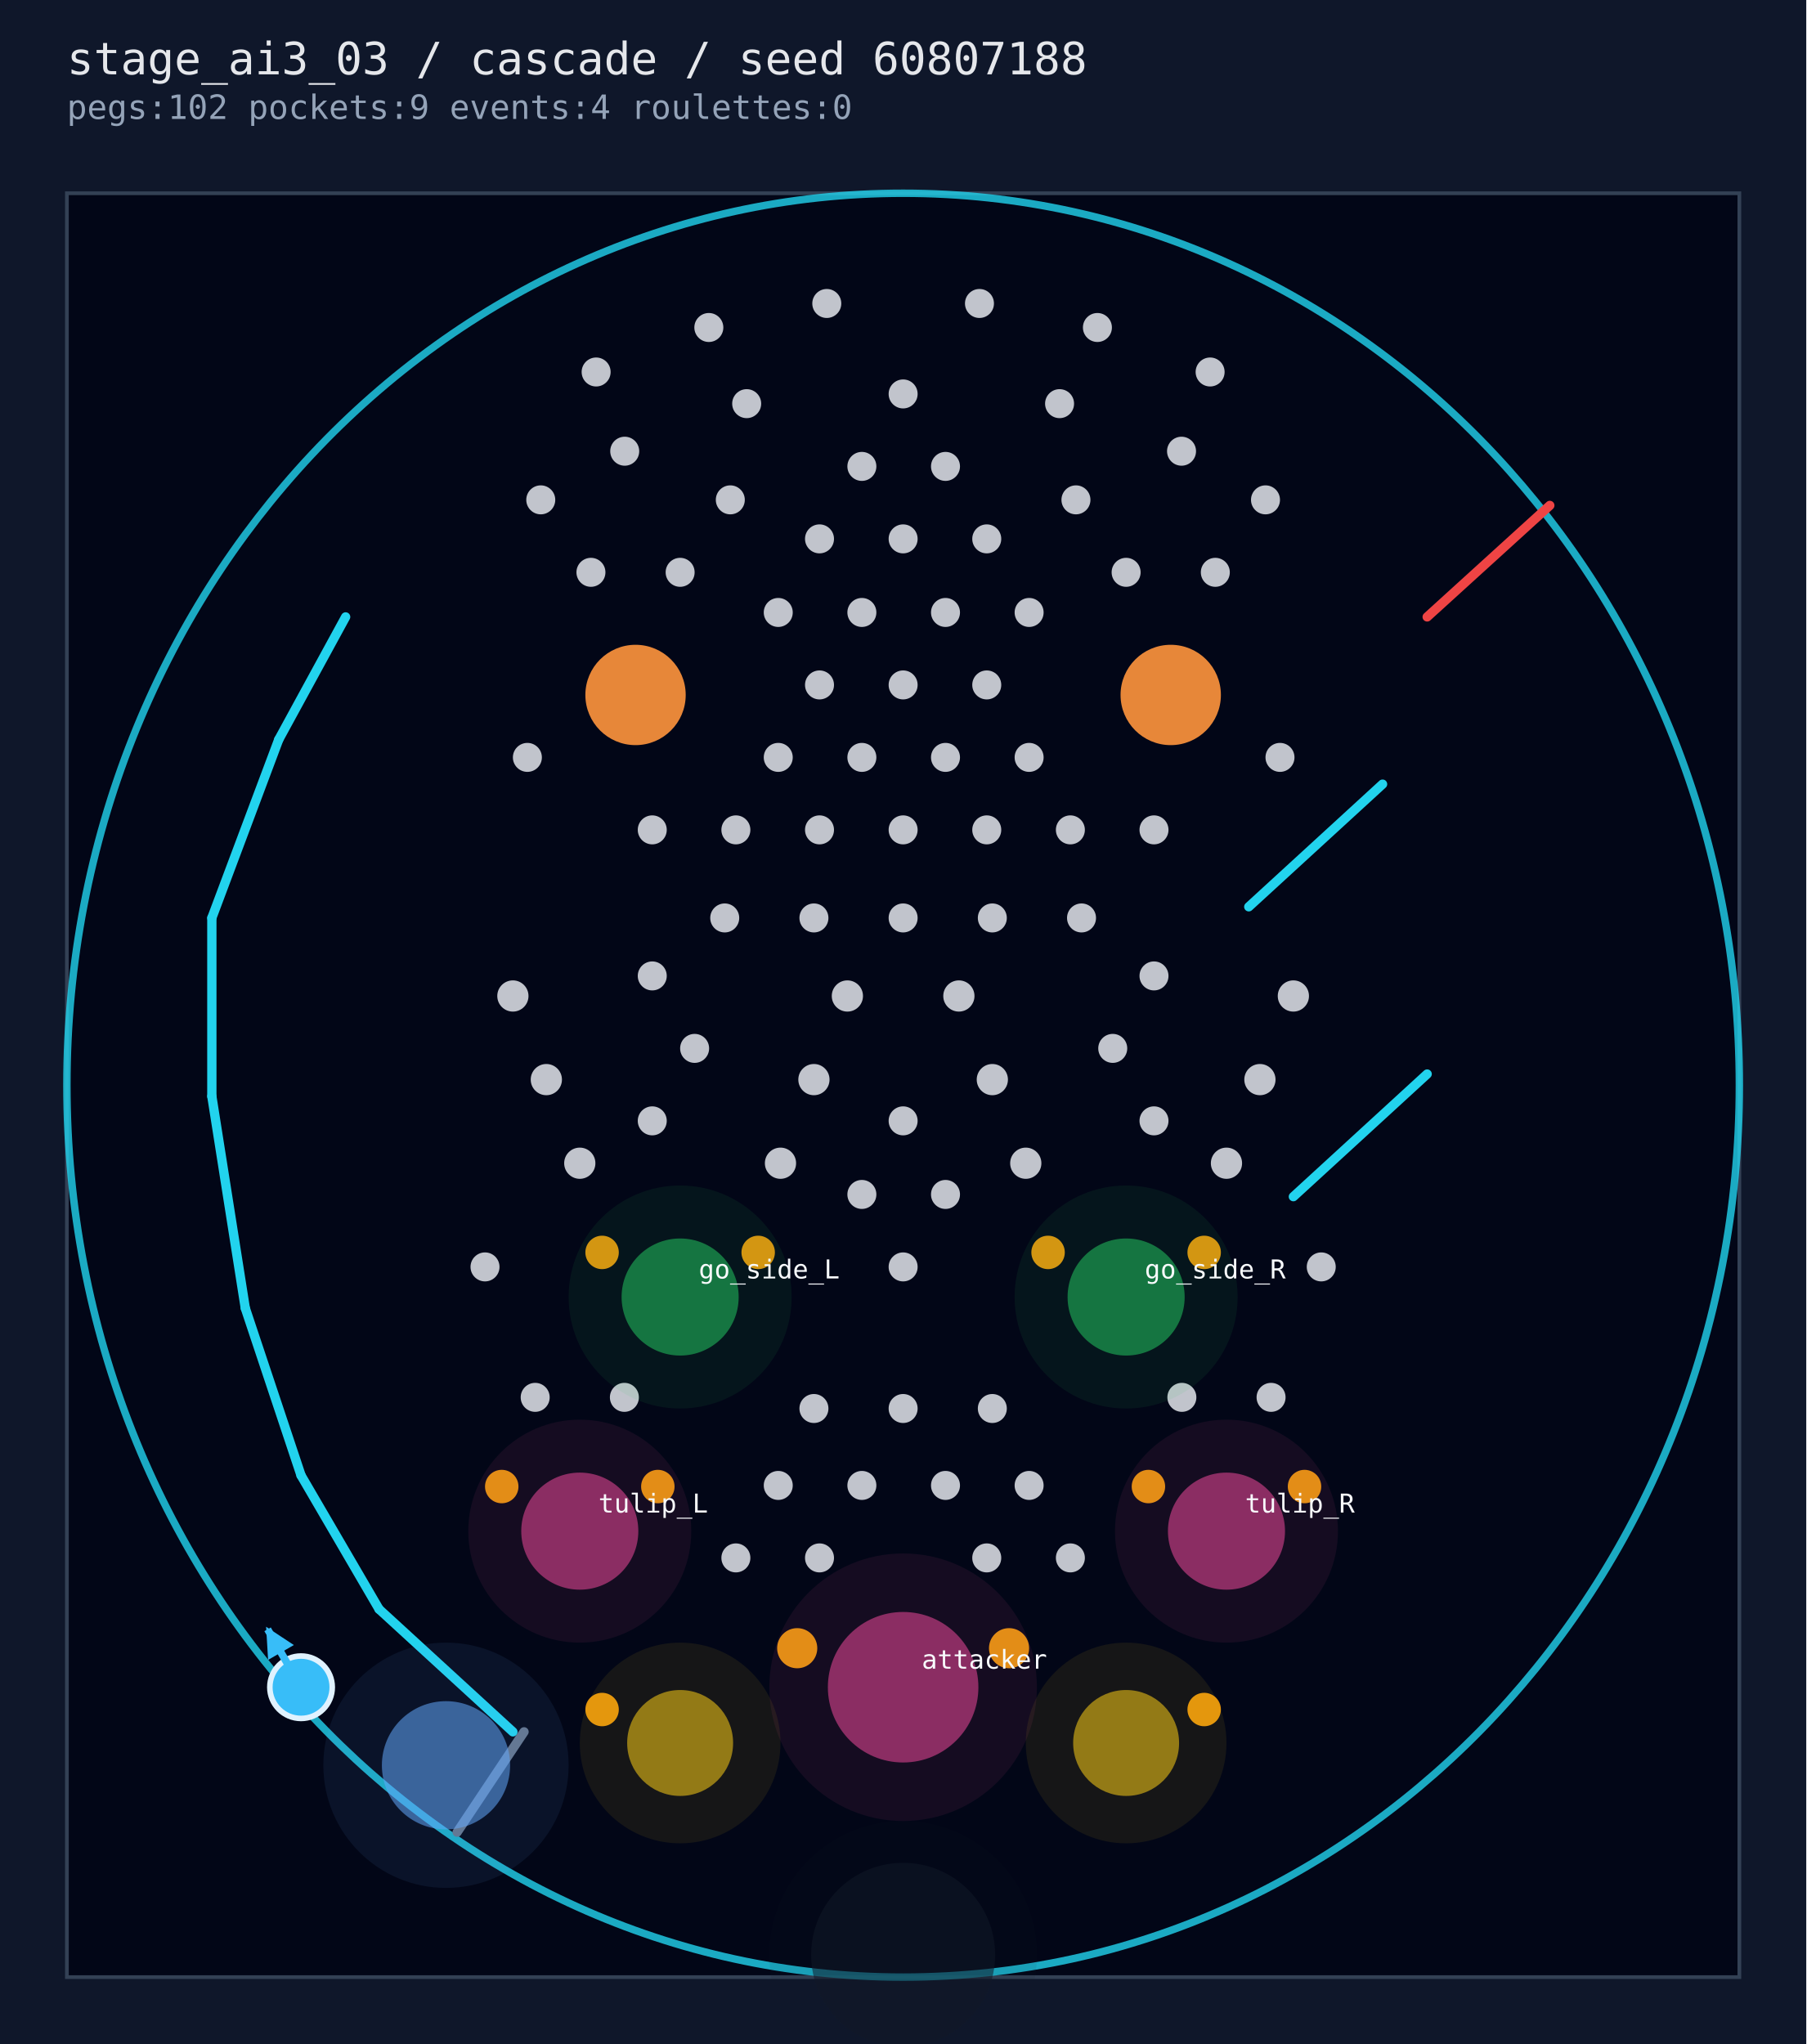
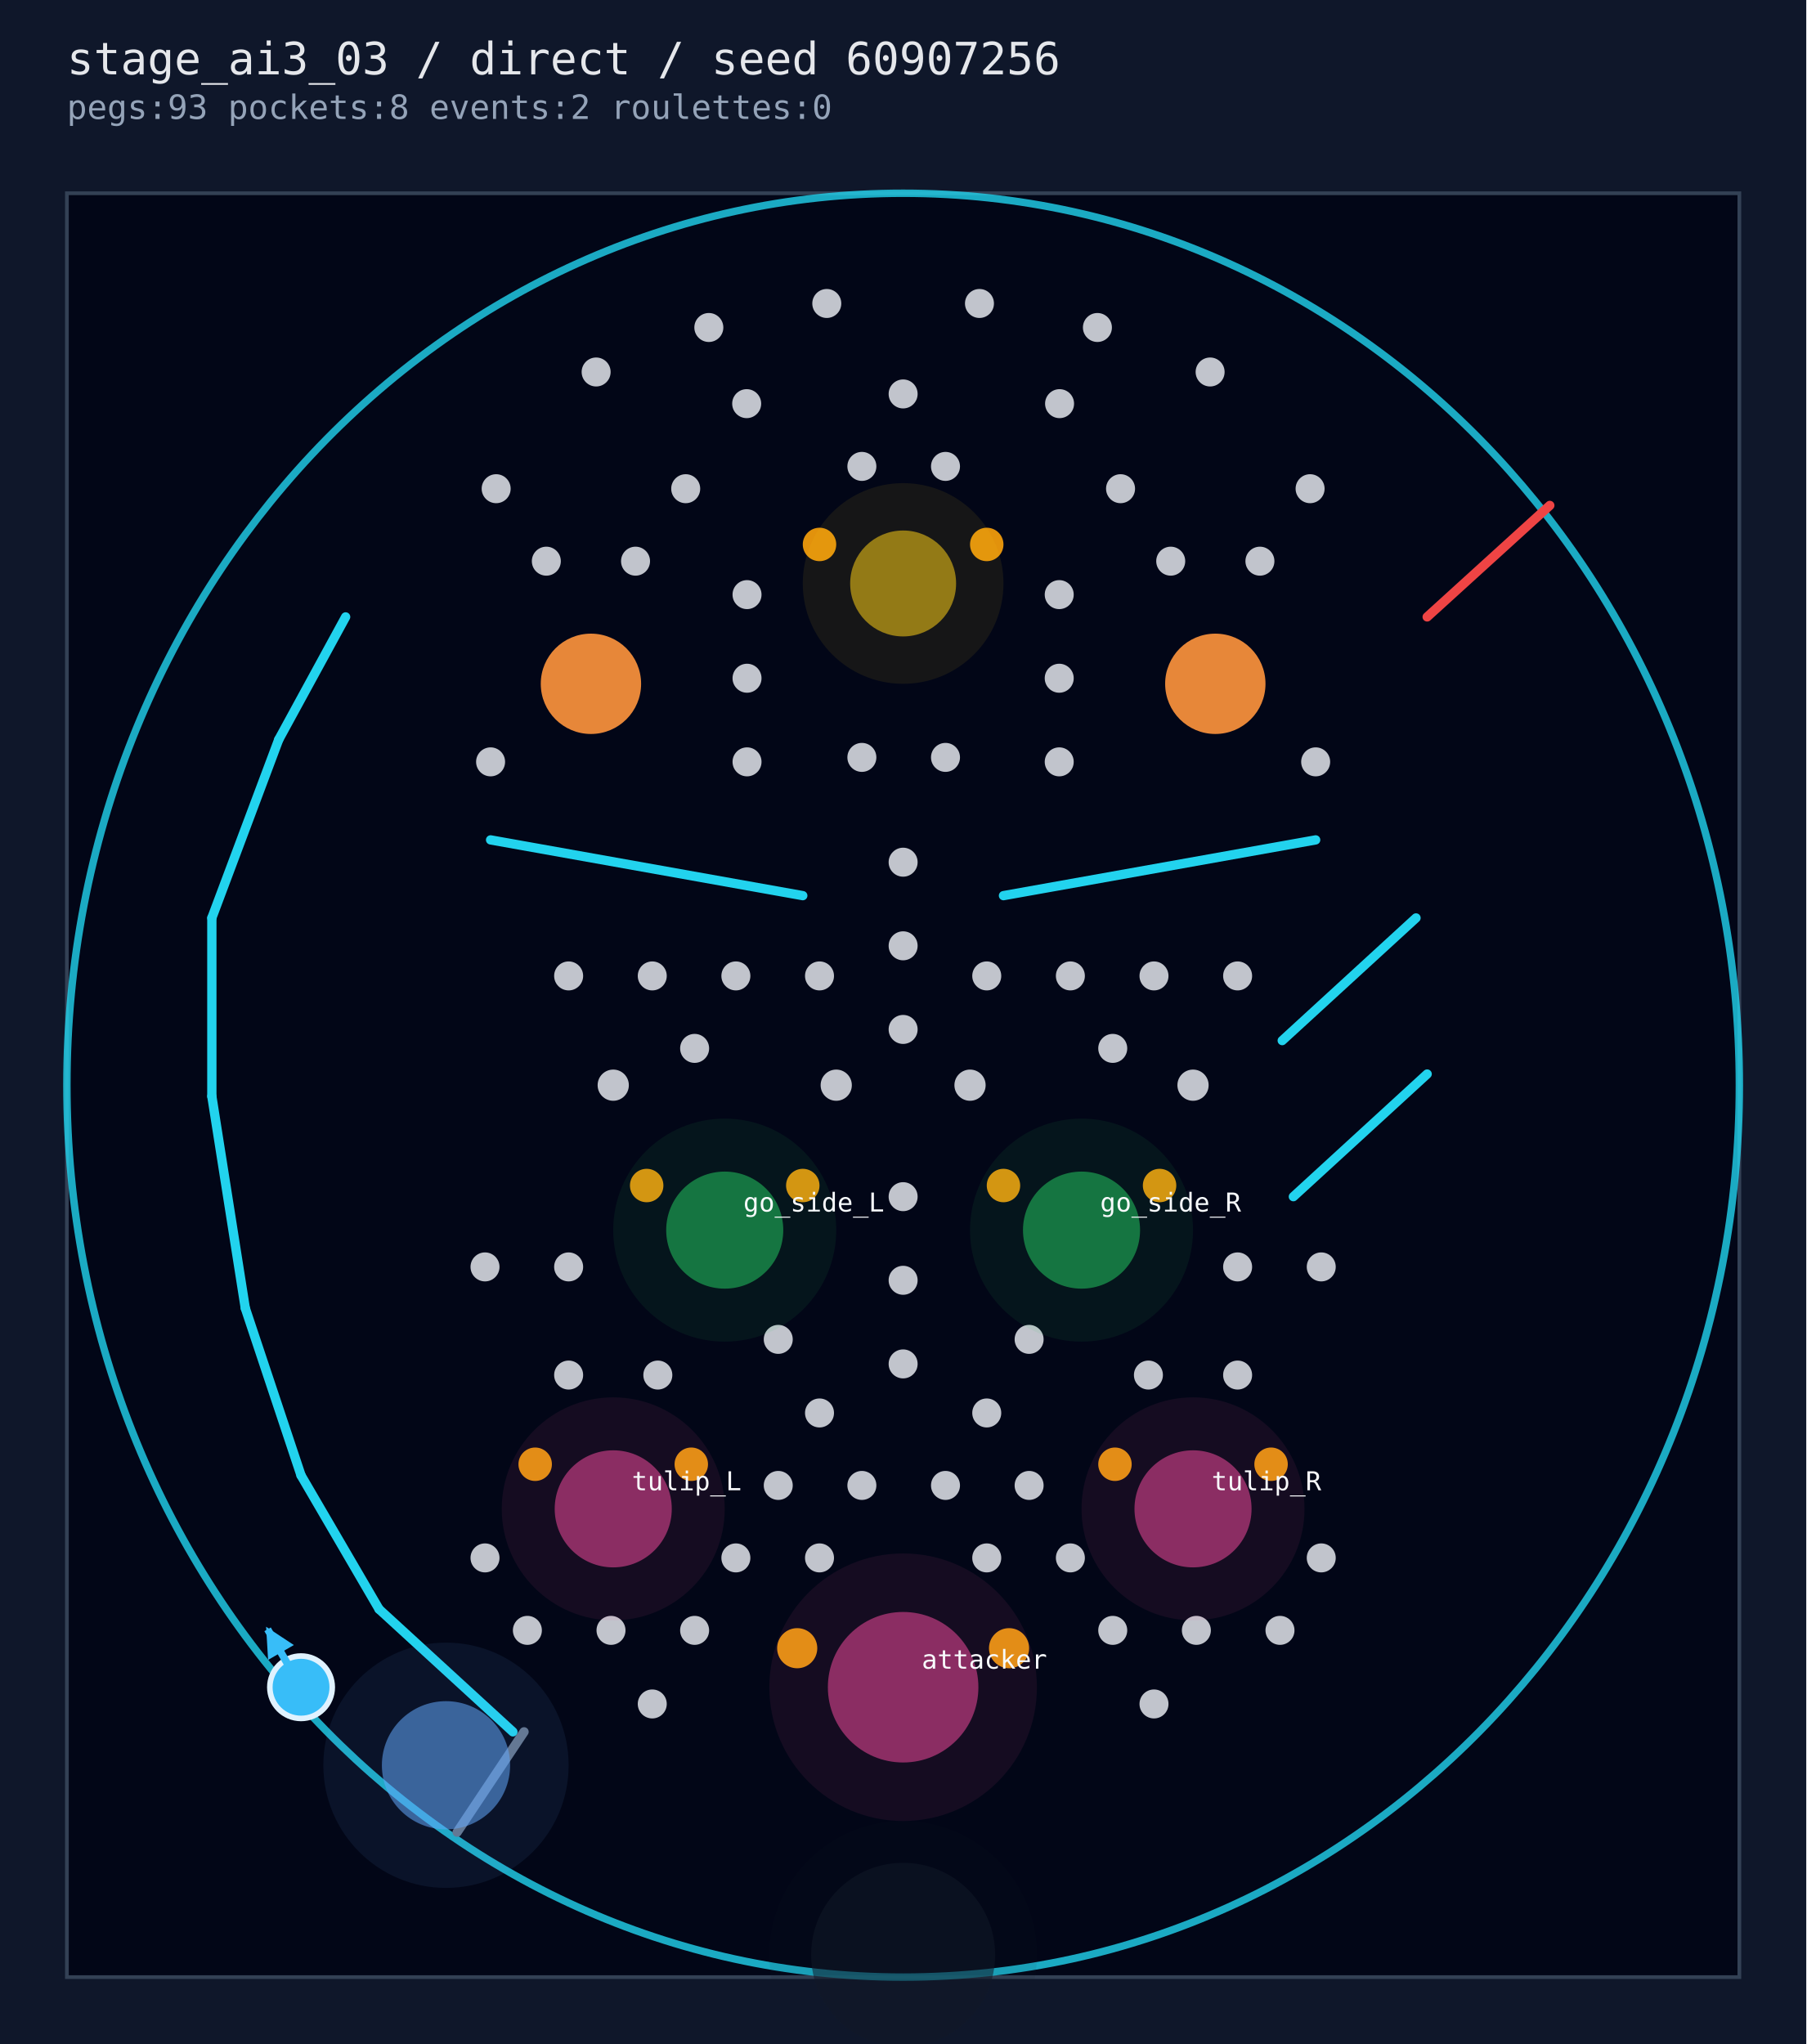
- <svg xmlns="http://www.w3.org/2000/svg" width="486" height="550" viewBox="0 0 486 550" role="img" aria-label="stage_ai3_03 / cascade / seed 60807188">
+ <svg xmlns="http://www.w3.org/2000/svg" width="486" height="550" viewBox="0 0 486 550" role="img" aria-label="stage_ai3_03 / direct / seed 60907256">
  <rect width="486" height="550" fill="#0f172a" />
-   <text x="18" y="20" fill="#e5e7eb" font-family="Menlo, Consolas, monospace" font-size="12">stage_ai3_03 / cascade / seed 60807188</text>
-   <text x="18" y="32" fill="#94a3b8" font-family="Menlo, Consolas, monospace" font-size="9">pegs:102 pockets:9 events:4 roulettes:0</text>
+   <text x="18" y="20" fill="#e5e7eb" font-family="Menlo, Consolas, monospace" font-size="12">stage_ai3_03 / direct / seed 60907256</text>
+   <text x="18" y="32" fill="#94a3b8" font-family="Menlo, Consolas, monospace" font-size="9">pegs:93 pockets:8 events:2 roulettes:0</text>
  <rect x="18" y="52" width="450" height="480" fill="#020617" stroke="#334155" stroke-width="1" />
  <ellipse cx="243" cy="292" rx="225" ry="240" fill="none" stroke="#22d3ee" stroke-width="2" opacity="0.8" />
  <line x1="123" y1="493" x2="141" y2="466" stroke="#64748b" stroke-width="2.5" stroke-linecap="round" />
  <line x1="138" y1="466" x2="102" y2="433" stroke="#22d3ee" stroke-width="2.5" stroke-linecap="round" />
  <line x1="102" y1="433" x2="81" y2="397" stroke="#22d3ee" stroke-width="2.5" stroke-linecap="round" />
  <line x1="81" y1="397" x2="66" y2="352" stroke="#22d3ee" stroke-width="2.5" stroke-linecap="round" />
  <line x1="66" y1="352" x2="57" y2="295" stroke="#22d3ee" stroke-width="2.5" stroke-linecap="round" />
  <line x1="57" y1="295" x2="57" y2="247" stroke="#22d3ee" stroke-width="2.5" stroke-linecap="round" />
  <line x1="57" y1="247" x2="75" y2="199" stroke="#22d3ee" stroke-width="2.5" stroke-linecap="round" />
  <line x1="75" y1="199" x2="93" y2="166" stroke="#22d3ee" stroke-width="2.5" stroke-linecap="round" />
  <line x1="384" y1="166" x2="417" y2="136" stroke="#ef4444" stroke-width="2.5" stroke-linecap="round" />
-   <line x1="372" y1="211" x2="336" y2="244" stroke="#22d3ee" stroke-width="2.5" stroke-linecap="round" />
+   <line x1="132" y1="226" x2="216" y2="241" stroke="#22d3ee" stroke-width="2.5" stroke-linecap="round" />
+   <line x1="354" y1="226" x2="270" y2="241" stroke="#22d3ee" stroke-width="2.5" stroke-linecap="round" />
+   <line x1="381" y1="247" x2="345" y2="280" stroke="#22d3ee" stroke-width="2.5" stroke-linecap="round" />
  <line x1="384" y1="289" x2="348" y2="322" stroke="#22d3ee" stroke-width="2.5" stroke-linecap="round" />
  <circle cx="271.5" cy="443.5" r="5.4" fill="#f59e0b" opacity="0.92" />
  <circle cx="214.5" cy="443.5" r="5.4" fill="#f59e0b" opacity="0.92" />
-   <circle cx="324" cy="460" r="4.5" fill="#f59e0b" opacity="0.92" />
-   <circle cx="162" cy="460" r="4.5" fill="#f59e0b" opacity="0.92" />
-   <circle cx="177" cy="400" r="4.5" fill="#f59e0b" opacity="0.92" />
-   <circle cx="135" cy="400" r="4.5" fill="#f59e0b" opacity="0.92" />
-   <circle cx="168" cy="376" r="3.9" fill="#d1d5db" opacity="0.92" />
-   <circle cx="144" cy="376" r="3.9" fill="#d1d5db" opacity="0.92" />
-   <circle cx="309" cy="400" r="4.5" fill="#f59e0b" opacity="0.92" />
-   <circle cx="351" cy="400" r="4.5" fill="#f59e0b" opacity="0.92" />
-   <circle cx="318" cy="376" r="3.9" fill="#d1d5db" opacity="0.92" />
-   <circle cx="342" cy="376" r="3.9" fill="#d1d5db" opacity="0.92" />
-   <circle cx="204" cy="337" r="4.5" fill="#f59e0b" opacity="0.92" />
-   <circle cx="162" cy="337" r="4.5" fill="#f59e0b" opacity="0.92" />
-   <circle cx="210" cy="313" r="4.2" fill="#d1d5db" opacity="0.92" />
-   <circle cx="219" cy="290.5" r="4.2" fill="#d1d5db" opacity="0.92" />
-   <circle cx="228" cy="268" r="4.2" fill="#d1d5db" opacity="0.92" />
-   <circle cx="156" cy="313" r="4.2" fill="#d1d5db" opacity="0.92" />
-   <circle cx="147" cy="290.5" r="4.2" fill="#d1d5db" opacity="0.92" />
-   <circle cx="138" cy="268" r="4.2" fill="#d1d5db" opacity="0.92" />
-   <circle cx="282" cy="337" r="4.5" fill="#f59e0b" opacity="0.92" />
-   <circle cx="324" cy="337" r="4.5" fill="#f59e0b" opacity="0.92" />
-   <circle cx="276" cy="313" r="4.2" fill="#d1d5db" opacity="0.92" />
-   <circle cx="267" cy="290.5" r="4.2" fill="#d1d5db" opacity="0.92" />
-   <circle cx="258" cy="268" r="4.2" fill="#d1d5db" opacity="0.92" />
-   <circle cx="330" cy="313" r="4.2" fill="#d1d5db" opacity="0.92" />
-   <circle cx="339" cy="290.5" r="4.2" fill="#d1d5db" opacity="0.92" />
-   <circle cx="348" cy="268" r="4.2" fill="#d1d5db" opacity="0.92" />
-   <circle cx="171" cy="187" r="13.5" fill="#fb923c" opacity="0.92" />
-   <circle cx="183" cy="154" r="3.9" fill="#d1d5db" opacity="0.92" />
-   <circle cx="196.5" cy="134.5" r="3.9" fill="#d1d5db" opacity="0.92" />
-   <circle cx="159" cy="154" r="3.9" fill="#d1d5db" opacity="0.92" />
-   <circle cx="145.5" cy="134.5" r="3.9" fill="#d1d5db" opacity="0.92" />
-   <circle cx="315" cy="187" r="13.5" fill="#fb923c" opacity="0.92" />
-   <circle cx="303" cy="154" r="3.9" fill="#d1d5db" opacity="0.92" />
-   <circle cx="289.5" cy="134.5" r="3.9" fill="#d1d5db" opacity="0.92" />
-   <circle cx="327" cy="154" r="3.9" fill="#d1d5db" opacity="0.92" />
-   <circle cx="340.5" cy="134.5" r="3.9" fill="#d1d5db" opacity="0.92" />
-   <circle cx="219" cy="379" r="3.9" fill="#d1d5db" opacity="0.92" />
-   <circle cx="243" cy="379" r="3.9" fill="#d1d5db" opacity="0.92" />
-   <circle cx="267" cy="379" r="3.9" fill="#d1d5db" opacity="0.92" />
-   <circle cx="195" cy="247" r="3.9" fill="#d1d5db" opacity="0.92" />
-   <circle cx="219" cy="247" r="3.9" fill="#d1d5db" opacity="0.92" />
-   <circle cx="243" cy="247" r="3.9" fill="#d1d5db" opacity="0.92" />
-   <circle cx="267" cy="247" r="3.9" fill="#d1d5db" opacity="0.92" />
-   <circle cx="291" cy="247" r="3.9" fill="#d1d5db" opacity="0.92" />
+   <circle cx="186" cy="394" r="4.5" fill="#f59e0b" opacity="0.92" />
+   <circle cx="144" cy="394" r="4.5" fill="#f59e0b" opacity="0.92" />
+   <circle cx="177" cy="370" r="3.9" fill="#d1d5db" opacity="0.92" />
+   <circle cx="153" cy="370" r="3.9" fill="#d1d5db" opacity="0.92" />
+   <circle cx="300" cy="394" r="4.5" fill="#f59e0b" opacity="0.92" />
+   <circle cx="342" cy="394" r="4.5" fill="#f59e0b" opacity="0.92" />
+   <circle cx="309" cy="370" r="3.9" fill="#d1d5db" opacity="0.92" />
+   <circle cx="333" cy="370" r="3.9" fill="#d1d5db" opacity="0.92" />
+   <circle cx="216" cy="319" r="4.5" fill="#f59e0b" opacity="0.92" />
+   <circle cx="174" cy="319" r="4.5" fill="#f59e0b" opacity="0.92" />
+   <circle cx="225" cy="292" r="4.2" fill="#d1d5db" opacity="0.92" />
+   <circle cx="165" cy="292" r="4.2" fill="#d1d5db" opacity="0.92" />
+   <circle cx="270" cy="319" r="4.5" fill="#f59e0b" opacity="0.92" />
+   <circle cx="312" cy="319" r="4.5" fill="#f59e0b" opacity="0.92" />
+   <circle cx="261" cy="292" r="4.2" fill="#d1d5db" opacity="0.92" />
+   <circle cx="321" cy="292" r="4.2" fill="#d1d5db" opacity="0.92" />
+   <circle cx="159" cy="184" r="13.5" fill="#fb923c" opacity="0.92" />
+   <circle cx="171" cy="151" r="3.9" fill="#d1d5db" opacity="0.92" />
+   <circle cx="184.5" cy="131.5" r="3.9" fill="#d1d5db" opacity="0.92" />
+   <circle cx="147" cy="151" r="3.9" fill="#d1d5db" opacity="0.92" />
+   <circle cx="133.5" cy="131.5" r="3.9" fill="#d1d5db" opacity="0.92" />
+   <circle cx="327" cy="184" r="13.5" fill="#fb923c" opacity="0.92" />
+   <circle cx="315" cy="151" r="3.9" fill="#d1d5db" opacity="0.92" />
+   <circle cx="301.5" cy="131.5" r="3.9" fill="#d1d5db" opacity="0.92" />
+   <circle cx="339" cy="151" r="3.9" fill="#d1d5db" opacity="0.92" />
+   <circle cx="352.5" cy="131.5" r="3.9" fill="#d1d5db" opacity="0.92" />
+   <circle cx="132" cy="205" r="3.9" fill="#d1d5db" opacity="0.92" />
+   <circle cx="354" cy="205" r="3.9" fill="#d1d5db" opacity="0.92" />
+   <circle cx="265.5" cy="146.5" r="4.5" fill="#f59e0b" opacity="0.92" />
+   <circle cx="220.5" cy="146.5" r="4.5" fill="#f59e0b" opacity="0.92" />
+   <circle cx="243" cy="277" r="3.9" fill="#d1d5db" opacity="0.92" />
+   <circle cx="243" cy="254.5" r="3.9" fill="#d1d5db" opacity="0.92" />
+   <circle cx="243" cy="232" r="3.9" fill="#d1d5db" opacity="0.92" />
+   <circle cx="243" cy="367" r="3.9" fill="#d1d5db" opacity="0.92" />
+   <circle cx="243" cy="344.5" r="3.9" fill="#d1d5db" opacity="0.92" />
+   <circle cx="243" cy="322" r="3.9" fill="#d1d5db" opacity="0.92" />
+   <circle cx="201" cy="205" r="3.9" fill="#d1d5db" opacity="0.92" />
+   <circle cx="201" cy="182.5" r="3.9" fill="#d1d5db" opacity="0.92" />
+   <circle cx="201" cy="160" r="3.9" fill="#d1d5db" opacity="0.92" />
+   <circle cx="285" cy="205" r="3.9" fill="#d1d5db" opacity="0.92" />
+   <circle cx="285" cy="182.5" r="3.9" fill="#d1d5db" opacity="0.92" />
+   <circle cx="285" cy="160" r="3.9" fill="#d1d5db" opacity="0.92" />
  <circle cx="222.46" cy="81.659" r="3.9" fill="#d1d5db" opacity="0.92" />
  <circle cx="263.54" cy="81.659" r="3.9" fill="#d1d5db" opacity="0.92" />
  <circle cx="190.724" cy="88.122" r="3.9" fill="#d1d5db" opacity="0.92" />
  <circle cx="295.276" cy="88.122" r="3.9" fill="#d1d5db" opacity="0.92" />
  <circle cx="160.4" cy="100.094" r="3.9" fill="#d1d5db" opacity="0.92" />
  <circle cx="325.6" cy="100.094" r="3.9" fill="#d1d5db" opacity="0.92" />
  <circle cx="200.906" cy="108.614" r="3.9" fill="#d1d5db" opacity="0.92" />
  <circle cx="285.094" cy="108.614" r="3.9" fill="#d1d5db" opacity="0.92" />
-   <circle cx="168.091" cy="121.411" r="3.9" fill="#d1d5db" opacity="0.92" />
-   <circle cx="317.909" cy="121.411" r="3.9" fill="#d1d5db" opacity="0.92" />
  <circle cx="243" cy="106" r="3.9" fill="#d1d5db" opacity="0.92" />
  <circle cx="254.4" cy="125.5" r="3.9" fill="#d1d5db" opacity="0.92" />
  <circle cx="231.9" cy="125.5" r="3.9" fill="#d1d5db" opacity="0.92" />
-   <circle cx="243" cy="145" r="3.9" fill="#d1d5db" opacity="0.92" />
-   <circle cx="265.5" cy="145" r="3.9" fill="#d1d5db" opacity="0.92" />
-   <circle cx="220.5" cy="145" r="3.9" fill="#d1d5db" opacity="0.92" />
-   <circle cx="254.4" cy="164.8" r="3.9" fill="#d1d5db" opacity="0.92" />
-   <circle cx="231.9" cy="164.8" r="3.9" fill="#d1d5db" opacity="0.92" />
-   <circle cx="276.9" cy="164.8" r="3.9" fill="#d1d5db" opacity="0.92" />
-   <circle cx="209.4" cy="164.8" r="3.9" fill="#d1d5db" opacity="0.92" />
-   <circle cx="243" cy="184.3" r="3.9" fill="#d1d5db" opacity="0.92" />
-   <circle cx="265.5" cy="184.3" r="3.9" fill="#d1d5db" opacity="0.92" />
-   <circle cx="220.5" cy="184.3" r="3.9" fill="#d1d5db" opacity="0.92" />
  <circle cx="254.4" cy="203.8" r="3.9" fill="#d1d5db" opacity="0.92" />
  <circle cx="231.9" cy="203.8" r="3.9" fill="#d1d5db" opacity="0.92" />
-   <circle cx="276.9" cy="203.8" r="3.9" fill="#d1d5db" opacity="0.92" />
-   <circle cx="209.4" cy="203.8" r="3.9" fill="#d1d5db" opacity="0.92" />
-   <circle cx="344.4" cy="203.8" r="3.9" fill="#d1d5db" opacity="0.92" />
-   <circle cx="141.9" cy="203.8" r="3.9" fill="#d1d5db" opacity="0.92" />
-   <circle cx="243" cy="223.3" r="3.9" fill="#d1d5db" opacity="0.92" />
-   <circle cx="265.5" cy="223.3" r="3.9" fill="#d1d5db" opacity="0.92" />
-   <circle cx="220.5" cy="223.3" r="3.9" fill="#d1d5db" opacity="0.92" />
-   <circle cx="288" cy="223.3" r="3.9" fill="#d1d5db" opacity="0.92" />
-   <circle cx="198" cy="223.3" r="3.9" fill="#d1d5db" opacity="0.92" />
-   <circle cx="310.5" cy="223.3" r="3.9" fill="#d1d5db" opacity="0.92" />
-   <circle cx="175.5" cy="223.3" r="3.9" fill="#d1d5db" opacity="0.92" />
+   <circle cx="265.5" cy="262.6" r="3.9" fill="#d1d5db" opacity="0.92" />
+   <circle cx="220.5" cy="262.6" r="3.9" fill="#d1d5db" opacity="0.92" />
+   <circle cx="288" cy="262.6" r="3.9" fill="#d1d5db" opacity="0.92" />
+   <circle cx="198" cy="262.6" r="3.9" fill="#d1d5db" opacity="0.92" />
  <circle cx="310.5" cy="262.6" r="3.9" fill="#d1d5db" opacity="0.92" />
  <circle cx="175.5" cy="262.6" r="3.9" fill="#d1d5db" opacity="0.92" />
+   <circle cx="333" cy="262.6" r="3.9" fill="#d1d5db" opacity="0.92" />
+   <circle cx="153" cy="262.6" r="3.9" fill="#d1d5db" opacity="0.92" />
  <circle cx="299.4" cy="282.1" r="3.9" fill="#d1d5db" opacity="0.92" />
  <circle cx="186.9" cy="282.1" r="3.9" fill="#d1d5db" opacity="0.92" />
-   <circle cx="243" cy="301.6" r="3.9" fill="#d1d5db" opacity="0.92" />
-   <circle cx="310.5" cy="301.6" r="3.9" fill="#d1d5db" opacity="0.92" />
-   <circle cx="175.5" cy="301.6" r="3.9" fill="#d1d5db" opacity="0.92" />
-   <circle cx="254.4" cy="321.4" r="3.9" fill="#d1d5db" opacity="0.92" />
-   <circle cx="231.9" cy="321.4" r="3.9" fill="#d1d5db" opacity="0.92" />
-   <circle cx="243" cy="340.9" r="3.9" fill="#d1d5db" opacity="0.92" />
+   <circle cx="333" cy="340.9" r="3.9" fill="#d1d5db" opacity="0.92" />
+   <circle cx="153" cy="340.9" r="3.9" fill="#d1d5db" opacity="0.92" />
  <circle cx="355.5" cy="340.9" r="3.9" fill="#d1d5db" opacity="0.92" />
  <circle cx="130.5" cy="340.9" r="3.9" fill="#d1d5db" opacity="0.92" />
+   <circle cx="276.9" cy="360.4" r="3.9" fill="#d1d5db" opacity="0.92" />
+   <circle cx="209.4" cy="360.4" r="3.9" fill="#d1d5db" opacity="0.92" />
+   <circle cx="265.5" cy="380.2" r="3.9" fill="#d1d5db" opacity="0.92" />
+   <circle cx="220.5" cy="380.2" r="3.9" fill="#d1d5db" opacity="0.92" />
  <circle cx="254.4" cy="399.7" r="3.9" fill="#d1d5db" opacity="0.92" />
  <circle cx="231.9" cy="399.7" r="3.9" fill="#d1d5db" opacity="0.92" />
  <circle cx="276.9" cy="399.7" r="3.9" fill="#d1d5db" opacity="0.92" />
  <circle cx="209.4" cy="399.7" r="3.9" fill="#d1d5db" opacity="0.92" />
  <circle cx="265.5" cy="419.2" r="3.9" fill="#d1d5db" opacity="0.92" />
  <circle cx="220.5" cy="419.2" r="3.9" fill="#d1d5db" opacity="0.92" />
  <circle cx="288" cy="419.2" r="3.9" fill="#d1d5db" opacity="0.92" />
  <circle cx="198" cy="419.2" r="3.9" fill="#d1d5db" opacity="0.92" />
+   <circle cx="355.5" cy="419.2" r="3.9" fill="#d1d5db" opacity="0.92" />
+   <circle cx="130.5" cy="419.2" r="3.9" fill="#d1d5db" opacity="0.92" />
+   <circle cx="299.4" cy="438.7" r="3.9" fill="#d1d5db" opacity="0.92" />
+   <circle cx="186.9" cy="438.7" r="3.9" fill="#d1d5db" opacity="0.92" />
+   <circle cx="321.9" cy="438.7" r="3.9" fill="#d1d5db" opacity="0.92" />
+   <circle cx="164.4" cy="438.7" r="3.9" fill="#d1d5db" opacity="0.92" />
+   <circle cx="344.4" cy="438.7" r="3.9" fill="#d1d5db" opacity="0.92" />
+   <circle cx="141.9" cy="438.7" r="3.9" fill="#d1d5db" opacity="0.92" />
+   <circle cx="310.5" cy="458.5" r="3.9" fill="#d1d5db" opacity="0.92" />
+   <circle cx="175.5" cy="458.5" r="3.9" fill="#d1d5db" opacity="0.92" />
  <circle cx="243" cy="526" r="36" fill="#111827" opacity="0.08" />
  <circle cx="243" cy="526" r="24" fill="#111827" opacity="0.55" stroke="#111827" stroke-width="1.5" />
  <circle cx="120" cy="475" r="33" fill="#60a5fa" opacity="0.08" />
  <circle cx="120" cy="475" r="16.5" fill="#60a5fa" opacity="0.55" stroke="#60a5fa" stroke-width="1.5" />
  <circle cx="243" cy="454" r="36" fill="#ec4899" opacity="0.08" />
  <circle cx="243" cy="454" r="19.5" fill="#ec4899" opacity="0.55" stroke="#ec4899" stroke-width="1.5" />
  <text x="248" y="449" fill="#f8fafc" font-family="Menlo, Consolas, monospace" font-size="7">attacker</text>
-   <circle cx="183" cy="469" r="27" fill="#facc15" opacity="0.08" />
-   <circle cx="183" cy="469" r="13.5" fill="#facc15" opacity="0.55" stroke="#facc15" stroke-width="1.5" />
-   <circle cx="303" cy="469" r="27" fill="#facc15" opacity="0.08" />
-   <circle cx="303" cy="469" r="13.5" fill="#facc15" opacity="0.55" stroke="#facc15" stroke-width="1.5" />
-   <circle cx="156" cy="412" r="30" fill="#ec4899" opacity="0.08" />
-   <circle cx="156" cy="412" r="15" fill="#ec4899" opacity="0.55" stroke="#ec4899" stroke-width="1.5" />
-   <text x="161" y="407" fill="#f8fafc" font-family="Menlo, Consolas, monospace" font-size="7">tulip_L</text>
-   <circle cx="330" cy="412" r="30" fill="#ec4899" opacity="0.08" />
-   <circle cx="330" cy="412" r="15" fill="#ec4899" opacity="0.55" stroke="#ec4899" stroke-width="1.5" />
-   <text x="335" y="407" fill="#f8fafc" font-family="Menlo, Consolas, monospace" font-size="7">tulip_R</text>
-   <circle cx="183" cy="349" r="30" fill="#22c55e" opacity="0.08" />
-   <circle cx="183" cy="349" r="15" fill="#22c55e" opacity="0.55" stroke="#22c55e" stroke-width="1.5" />
-   <text x="188" y="344" fill="#f8fafc" font-family="Menlo, Consolas, monospace" font-size="7">go_side_L</text>
-   <circle cx="303" cy="349" r="30" fill="#22c55e" opacity="0.08" />
-   <circle cx="303" cy="349" r="15" fill="#22c55e" opacity="0.55" stroke="#22c55e" stroke-width="1.5" />
-   <text x="308" y="344" fill="#f8fafc" font-family="Menlo, Consolas, monospace" font-size="7">go_side_R</text>
+   <circle cx="165" cy="406" r="30" fill="#ec4899" opacity="0.08" />
+   <circle cx="165" cy="406" r="15" fill="#ec4899" opacity="0.55" stroke="#ec4899" stroke-width="1.5" />
+   <text x="170" y="401" fill="#f8fafc" font-family="Menlo, Consolas, monospace" font-size="7">tulip_L</text>
+   <circle cx="321" cy="406" r="30" fill="#ec4899" opacity="0.08" />
+   <circle cx="321" cy="406" r="15" fill="#ec4899" opacity="0.55" stroke="#ec4899" stroke-width="1.5" />
+   <text x="326" y="401" fill="#f8fafc" font-family="Menlo, Consolas, monospace" font-size="7">tulip_R</text>
+   <circle cx="195" cy="331" r="30" fill="#22c55e" opacity="0.08" />
+   <circle cx="195" cy="331" r="15" fill="#22c55e" opacity="0.55" stroke="#22c55e" stroke-width="1.5" />
+   <text x="200" y="326" fill="#f8fafc" font-family="Menlo, Consolas, monospace" font-size="7">go_side_L</text>
+   <circle cx="291" cy="331" r="30" fill="#22c55e" opacity="0.08" />
+   <circle cx="291" cy="331" r="15" fill="#22c55e" opacity="0.55" stroke="#22c55e" stroke-width="1.5" />
+   <text x="296" y="326" fill="#f8fafc" font-family="Menlo, Consolas, monospace" font-size="7">go_side_R</text>
+   <circle cx="243" cy="157" r="27" fill="#facc15" opacity="0.08" />
+   <circle cx="243" cy="157" r="13.5" fill="#facc15" opacity="0.55" stroke="#facc15" stroke-width="1.5" />
  <circle cx="81" cy="454" r="8.4" fill="#38bdf8" stroke="#e0f2fe" stroke-width="1.5" />
  <line x1="81" y1="454" x2="72" y2="438.412" stroke="#38bdf8" stroke-width="2" marker-end="url(#arrow)" />
  <defs>
    <marker id="arrow" viewBox="0 0 10 10" refX="9" refY="5" markerWidth="4" markerHeight="4" orient="auto-start-reverse">
      <path d="M 0 0 L 10 5 L 0 10 z" fill="#38bdf8" />
    </marker>
  </defs>
</svg>
